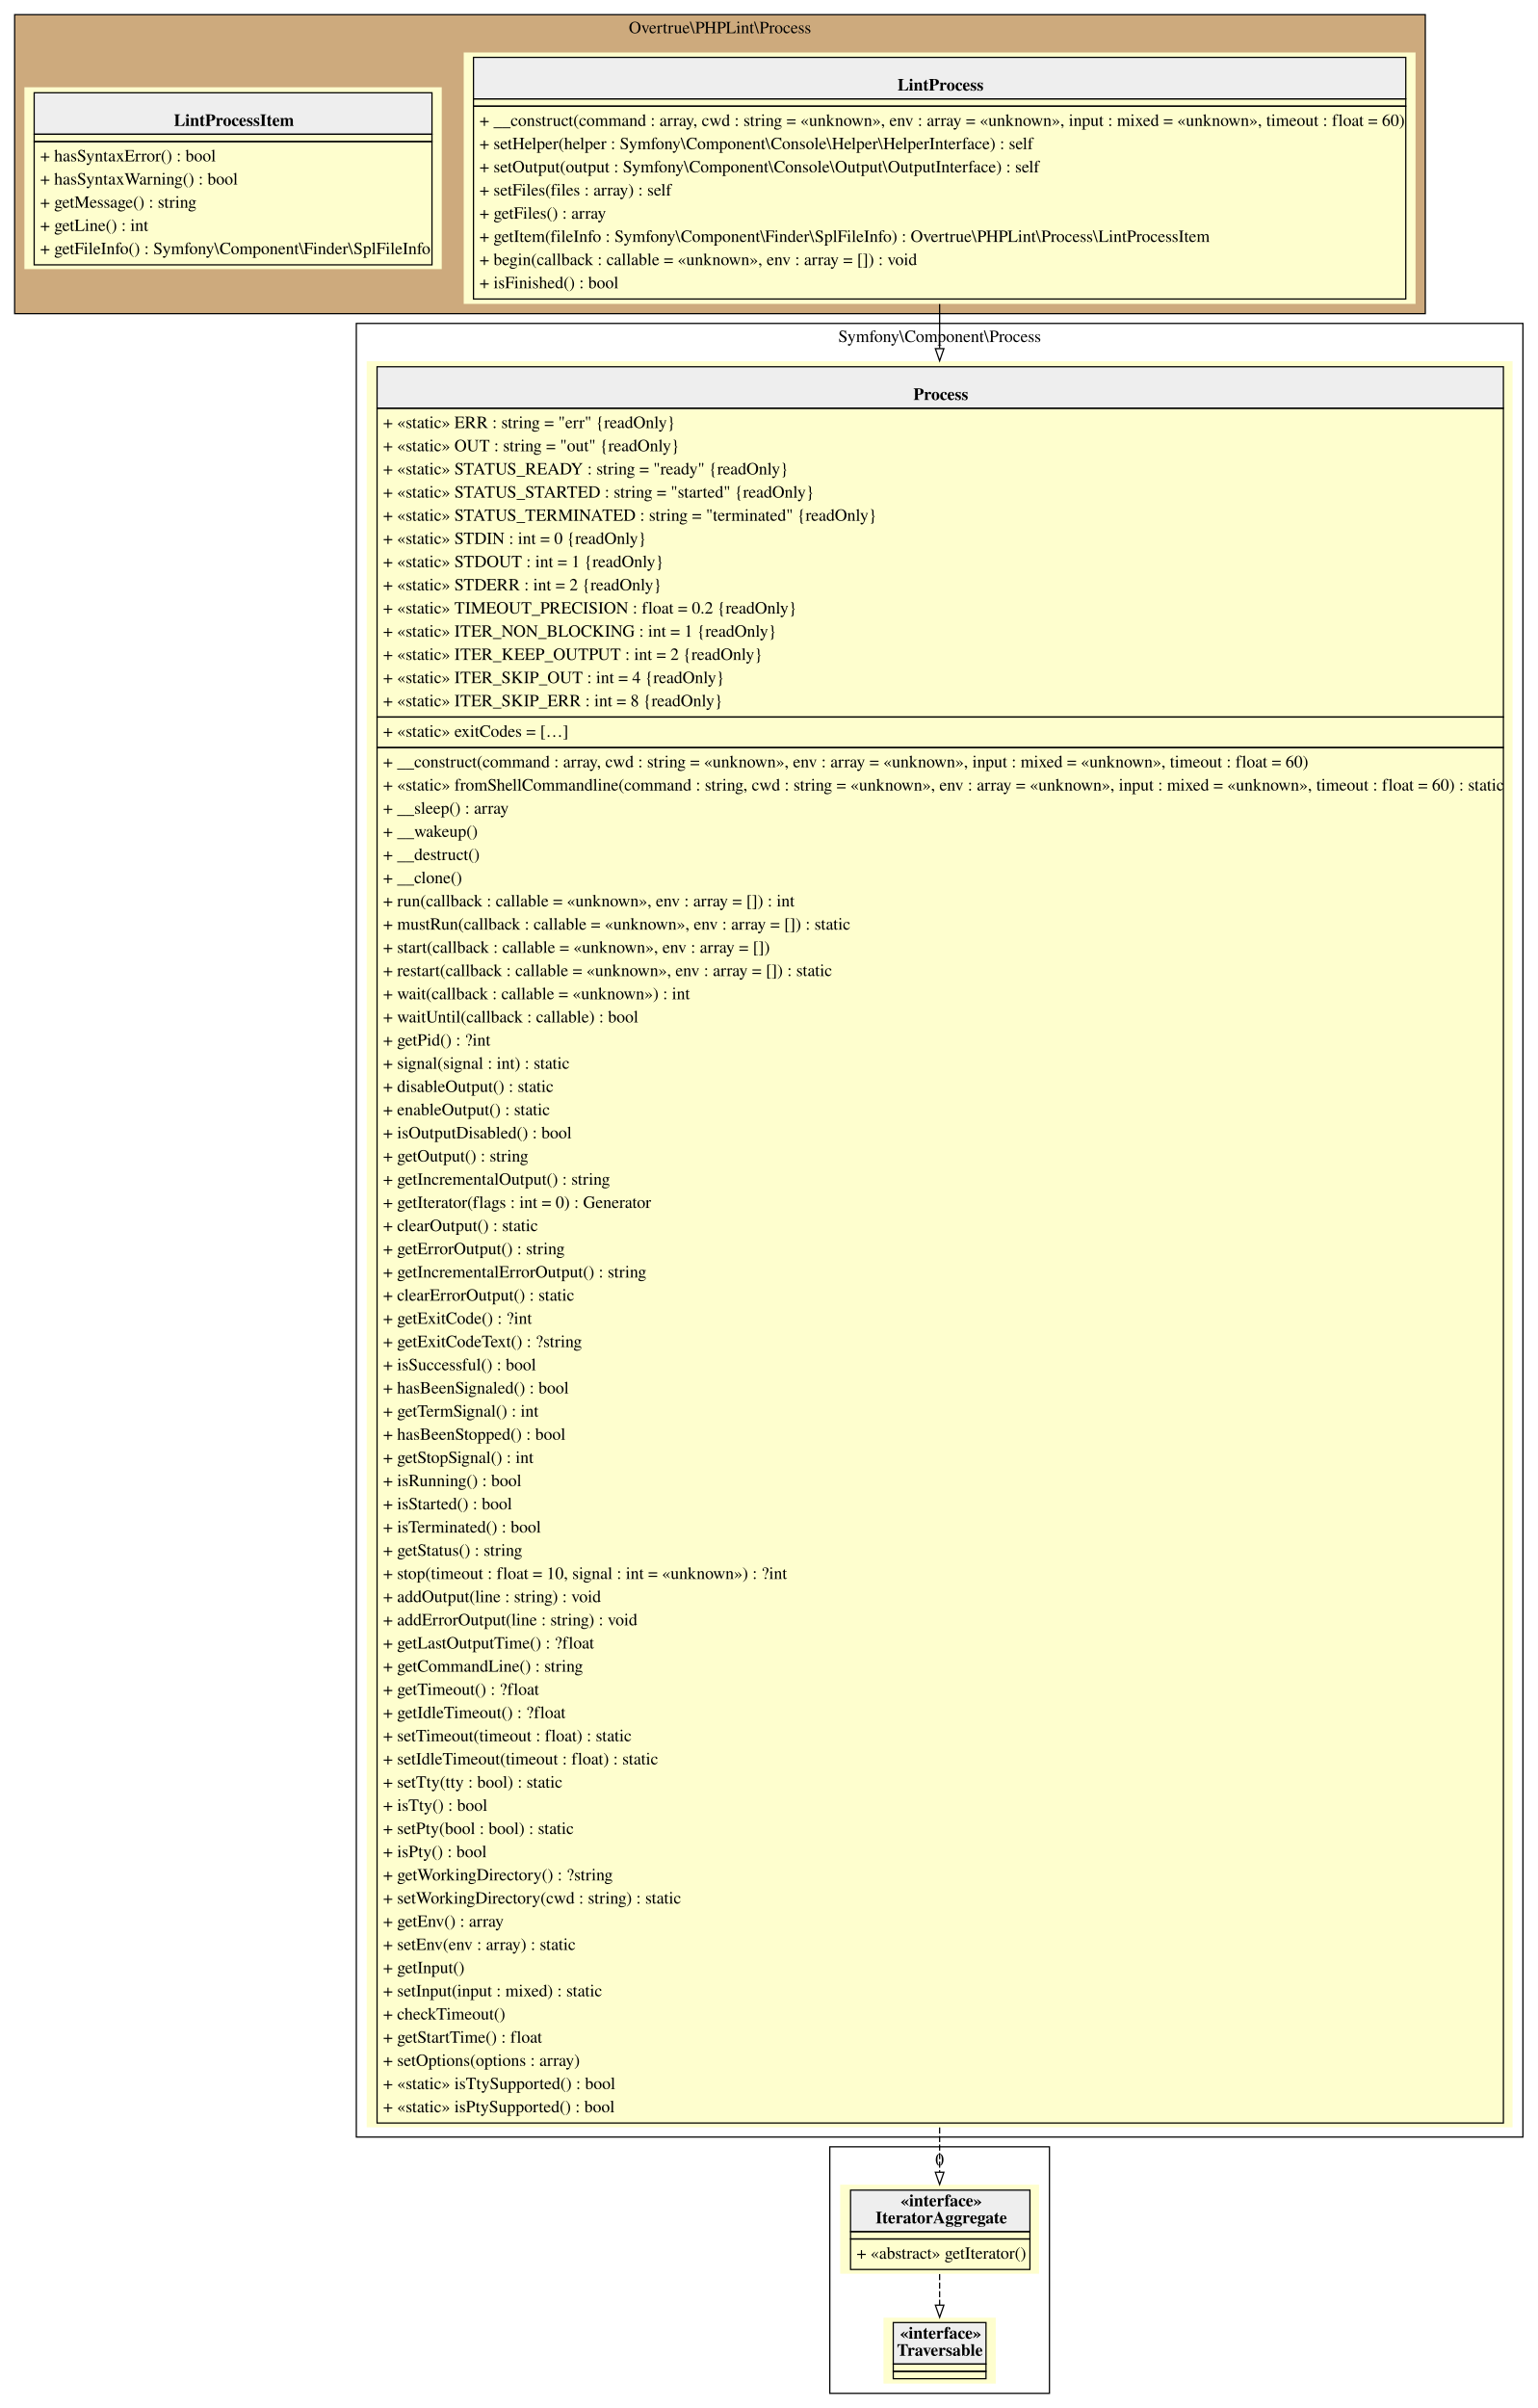
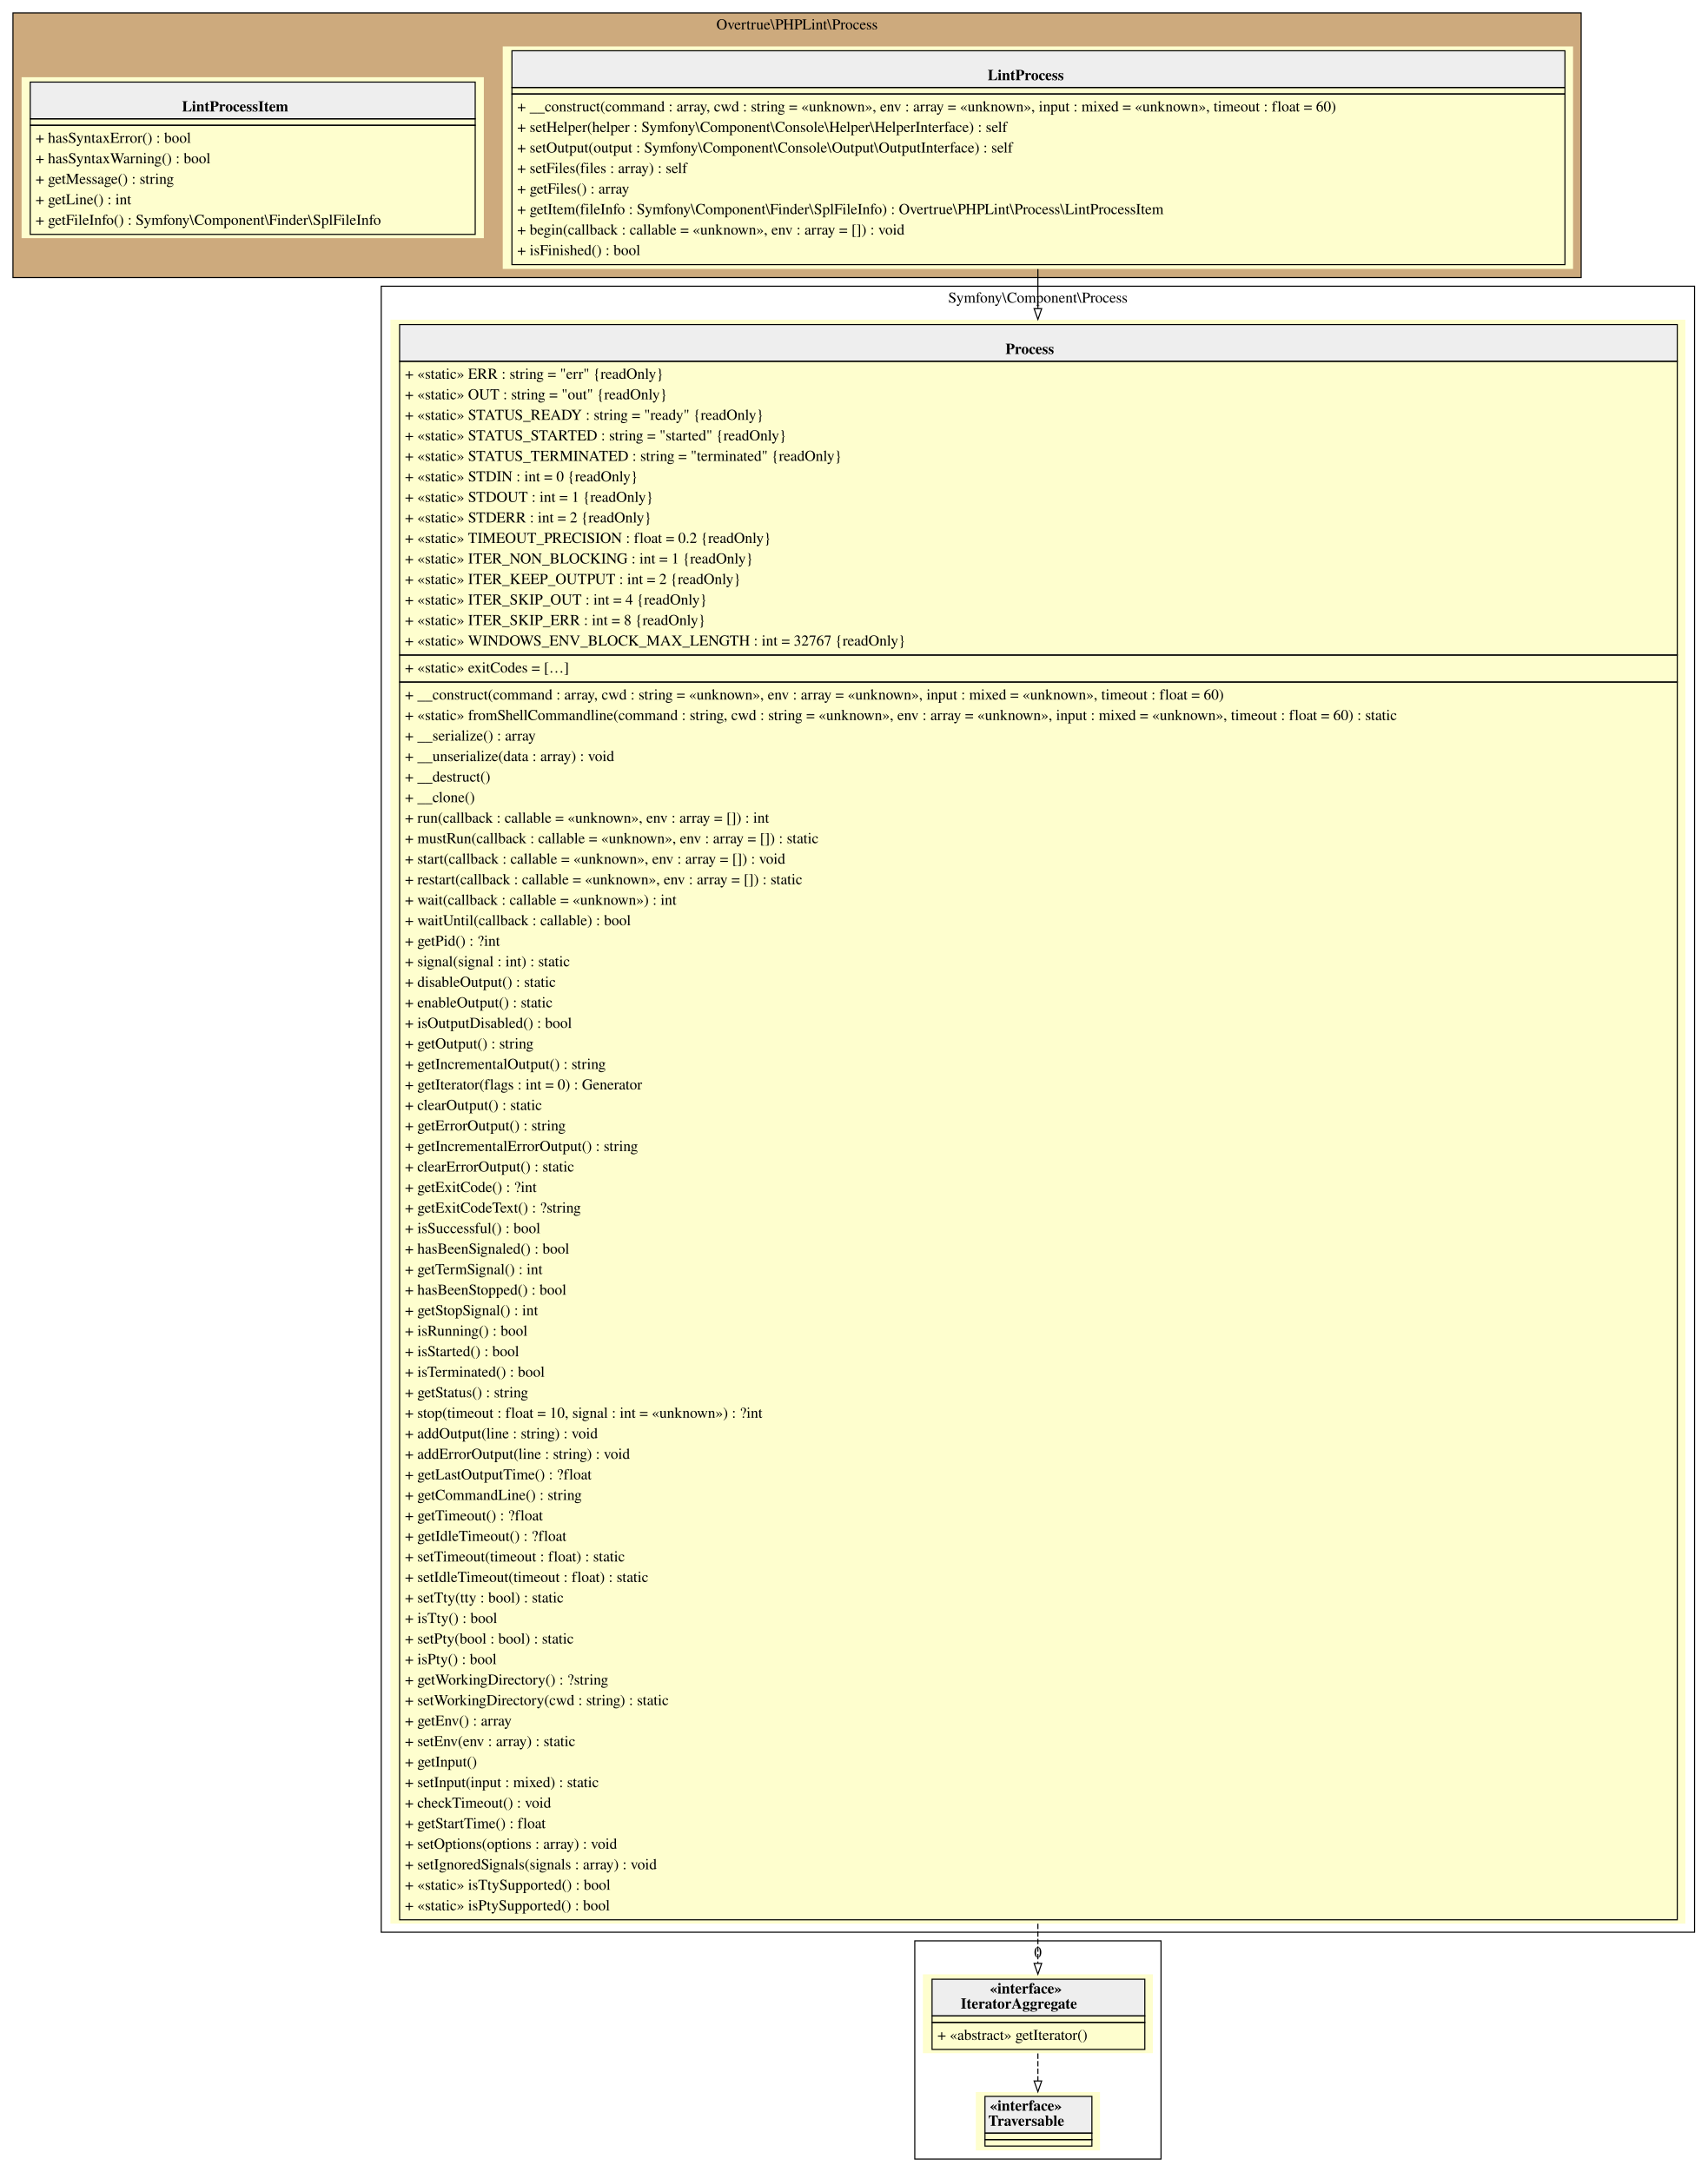
- <svg xmlns="http://www.w3.org/2000/svg" width="1260pt" height="1973pt" viewBox="0.00 0.00 1260.00 1973.00">
-   <g id="graph0" class="graph" transform="scale(1 1) rotate(0) translate(4 1969)">
+ <svg xmlns="http://www.w3.org/2000/svg" width="1581pt" height="2011pt" viewBox="0.00 0.00 1581.00 2011.00">
+   <g id="graph0" class="graph" transform="scale(1 1) rotate(0) translate(4 2007)">
    <g id="clust1" class="cluster">
-       <polygon fill="#cdaa7d" stroke="black" points="8,-1712 8,-1957 1164,-1957 1164,-1712 8,-1712" />
-       <text text-anchor="middle" x="586" y="-1941.8" font-family="Times,serif" font-size="14.00">Overtrue\PHPLint\Process</text>
+       <polygon fill="#cdaa7d" stroke="black" points="8,-1750 8,-1995 1460,-1995 1460,-1750 8,-1750" />
+       <text text-anchor="middle" x="734" y="-1979.8" font-family="Times,serif" font-size="14.00">Overtrue\PHPLint\Process</text>
    </g>
    <g id="clust2" class="cluster">
-       <polygon fill="transparent" stroke="black" points="288,-218 288,-1704 1244,-1704 1244,-218 288,-218" />
-       <text text-anchor="middle" x="766" y="-1688.8" font-family="Times,serif" font-size="14.00">Symfony\Component\Process</text>
+       <polygon fill="transparent" stroke="black" points="349,-218 349,-1742 1565,-1742 1565,-218 349,-218" />
+       <text text-anchor="middle" x="957" y="-1726.8" font-family="Times,serif" font-size="14.00">Symfony\Component\Process</text>
    </g>
    <g id="clust3" class="cluster">
-       <polygon fill="transparent" stroke="black" points="676,-8 676,-210 856,-210 856,-8 676,-8" />
-       <text text-anchor="middle" x="766" y="-194.8" font-family="Times,serif" font-size="14.00">0</text>
+       <polygon fill="transparent" stroke="black" points="843,-8 843,-210 1071,-210 1071,-8 843,-8" />
+       <text text-anchor="middle" x="957" y="-194.8" font-family="Times,serif" font-size="14.00">0</text>
    </g>
    <g id="node1" class="node">
-       <polygon fill="#fefece" stroke="transparent" points="1156,-1926 376,-1926 376,-1720 1156,-1720 1156,-1926" />
-       <polygon fill="#eeeeee" stroke="transparent" points="384,-1888 384,-1922 1148,-1922 1148,-1888 384,-1888" />
-       <polygon fill="none" stroke="black" points="384,-1888 384,-1922 1148,-1922 1148,-1888 384,-1888" />
-       <text text-anchor="start" x="731.5" y="-1894.8" font-family="Times,serif" font-weight="bold" font-size="14.00">LintProcess</text>
-       <polygon fill="none" stroke="black" points="384,-1882 384,-1888 1148,-1888 1148,-1882 384,-1882" />
-       <polygon fill="none" stroke="black" points="384,-1724 384,-1882 1148,-1882 1148,-1724 384,-1724" />
-       <text text-anchor="start" x="389" y="-1865.8" font-family="Times,serif" font-size="14.00">+ __construct(command : array, cwd : string = «unknown», env : array = «unknown», input : mixed = «unknown», timeout : float = 60)</text>
-       <text text-anchor="start" x="389" y="-1846.8" font-family="Times,serif" font-size="14.00">+ setHelper(helper : Symfony\Component\Console\Helper\HelperInterface) : self</text>
-       <text text-anchor="start" x="389" y="-1827.8" font-family="Times,serif" font-size="14.00">+ setOutput(output : Symfony\Component\Console\Output\OutputInterface) : self</text>
-       <text text-anchor="start" x="389" y="-1808.8" font-family="Times,serif" font-size="14.00">+ setFiles(files : array) : self</text>
-       <text text-anchor="start" x="389" y="-1789.8" font-family="Times,serif" font-size="14.00">+ getFiles() : array</text>
-       <text text-anchor="start" x="389" y="-1770.8" font-family="Times,serif" font-size="14.00">+ getItem(fileInfo : Symfony\Component\Finder\SplFileInfo) : Overtrue\PHPLint\Process\LintProcessItem</text>
-       <text text-anchor="start" x="389" y="-1751.8" font-family="Times,serif" font-size="14.00">+ begin(callback : callable = «unknown», env : array = []) : void</text>
-       <text text-anchor="start" x="389" y="-1732.8" font-family="Times,serif" font-size="14.00">+ isFinished() : bool</text>
+       <polygon fill="#fefece" stroke="transparent" points="1452.5,-1964 461.5,-1964 461.5,-1758 1452.5,-1758 1452.5,-1964" />
+       <polygon fill="#eeeeee" stroke="transparent" points="470,-1926 470,-1960 1445,-1960 1445,-1926 470,-1926" />
+       <polygon fill="none" stroke="black" points="470,-1926 470,-1960 1445,-1960 1445,-1926 470,-1926" />
+       <text text-anchor="start" x="910.5" y="-1932.8" font-family="Times,serif" font-weight="bold" font-size="14.00">LintProcess</text>
+       <polygon fill="none" stroke="black" points="470,-1920 470,-1926 1445,-1926 1445,-1920 470,-1920" />
+       <polygon fill="none" stroke="black" points="470,-1762 470,-1920 1445,-1920 1445,-1762 470,-1762" />
+       <text text-anchor="start" x="475" y="-1903.8" font-family="Times,serif" font-size="14.00">+ __construct(command : array, cwd : string = «unknown», env : array = «unknown», input : mixed = «unknown», timeout : float = 60)</text>
+       <text text-anchor="start" x="475" y="-1884.8" font-family="Times,serif" font-size="14.00">+ setHelper(helper : Symfony\Component\Console\Helper\HelperInterface) : self</text>
+       <text text-anchor="start" x="475" y="-1865.8" font-family="Times,serif" font-size="14.00">+ setOutput(output : Symfony\Component\Console\Output\OutputInterface) : self</text>
+       <text text-anchor="start" x="475" y="-1846.8" font-family="Times,serif" font-size="14.00">+ setFiles(files : array) : self</text>
+       <text text-anchor="start" x="475" y="-1827.8" font-family="Times,serif" font-size="14.00">+ getFiles() : array</text>
+       <text text-anchor="start" x="475" y="-1808.8" font-family="Times,serif" font-size="14.00">+ getItem(fileInfo : Symfony\Component\Finder\SplFileInfo) : Overtrue\PHPLint\Process\LintProcessItem</text>
+       <text text-anchor="start" x="475" y="-1789.8" font-family="Times,serif" font-size="14.00">+ begin(callback : callable = «unknown», env : array = []) : void</text>
+       <text text-anchor="start" x="475" y="-1770.8" font-family="Times,serif" font-size="14.00">+ isFinished() : bool</text>
    </g>
    <g id="node3" class="node">
-       <polygon fill="#fefece" stroke="transparent" points="1235.5,-1673 296.5,-1673 296.5,-226 1235.5,-226 1235.5,-1673" />
-       <polygon fill="#eeeeee" stroke="transparent" points="305,-1634.5 305,-1668.5 1228,-1668.5 1228,-1634.5 305,-1634.5" />
-       <polygon fill="none" stroke="black" points="305,-1634.5 305,-1668.5 1228,-1668.5 1228,-1634.5 305,-1634.5" />
-       <text text-anchor="start" x="744.5" y="-1641.3" font-family="Times,serif" font-weight="bold" font-size="14.00">Process</text>
-       <polygon fill="none" stroke="black" points="305,-1381.5 305,-1634.5 1228,-1634.5 1228,-1381.5 305,-1381.5" />
-       <text text-anchor="start" x="310" y="-1618.3" font-family="Times,serif" font-size="14.00">+ «static» ERR : string = "err" {readOnly}</text>
-       <text text-anchor="start" x="310" y="-1599.3" font-family="Times,serif" font-size="14.00">+ «static» OUT : string = "out" {readOnly}</text>
-       <text text-anchor="start" x="310" y="-1580.3" font-family="Times,serif" font-size="14.00">+ «static» STATUS_READY : string = "ready" {readOnly}</text>
-       <text text-anchor="start" x="310" y="-1561.3" font-family="Times,serif" font-size="14.00">+ «static» STATUS_STARTED : string = "started" {readOnly}</text>
-       <text text-anchor="start" x="310" y="-1542.3" font-family="Times,serif" font-size="14.00">+ «static» STATUS_TERMINATED : string = "terminated" {readOnly}</text>
-       <text text-anchor="start" x="310" y="-1523.3" font-family="Times,serif" font-size="14.00">+ «static» STDIN : int = 0 {readOnly}</text>
-       <text text-anchor="start" x="310" y="-1504.3" font-family="Times,serif" font-size="14.00">+ «static» STDOUT : int = 1 {readOnly}</text>
-       <text text-anchor="start" x="310" y="-1485.3" font-family="Times,serif" font-size="14.00">+ «static» STDERR : int = 2 {readOnly}</text>
-       <text text-anchor="start" x="310" y="-1466.3" font-family="Times,serif" font-size="14.00">+ «static» TIMEOUT_PRECISION : float = 0.2 {readOnly}</text>
-       <text text-anchor="start" x="310" y="-1447.3" font-family="Times,serif" font-size="14.00">+ «static» ITER_NON_BLOCKING : int = 1 {readOnly}</text>
-       <text text-anchor="start" x="310" y="-1428.3" font-family="Times,serif" font-size="14.00">+ «static» ITER_KEEP_OUTPUT : int = 2 {readOnly}</text>
-       <text text-anchor="start" x="310" y="-1409.3" font-family="Times,serif" font-size="14.00">+ «static» ITER_SKIP_OUT : int = 4 {readOnly}</text>
-       <text text-anchor="start" x="310" y="-1390.3" font-family="Times,serif" font-size="14.00">+ «static» ITER_SKIP_ERR : int = 8 {readOnly}</text>
-       <polygon fill="none" stroke="black" points="305,-1356.5 305,-1381.5 1228,-1381.5 1228,-1356.5 305,-1356.5" />
-       <text text-anchor="start" x="310" y="-1365.3" font-family="Times,serif" font-size="14.00">+ «static» exitCodes = […]</text>
-       <polygon fill="none" stroke="black" points="305,-229.5 305,-1356.5 1228,-1356.5 1228,-229.5 305,-229.5" />
-       <text text-anchor="start" x="310" y="-1340.3" font-family="Times,serif" font-size="14.00">+ __construct(command : array, cwd : string = «unknown», env : array = «unknown», input : mixed = «unknown», timeout : float = 60)</text>
-       <text text-anchor="start" x="310" y="-1321.3" font-family="Times,serif" font-size="14.00">+ «static» fromShellCommandline(command : string, cwd : string = «unknown», env : array = «unknown», input : mixed = «unknown», timeout : float = 60) : static</text>
-       <text text-anchor="start" x="310" y="-1302.3" font-family="Times,serif" font-size="14.00">+ __sleep() : array</text>
-       <text text-anchor="start" x="310" y="-1283.3" font-family="Times,serif" font-size="14.00">+ __wakeup()</text>
-       <text text-anchor="start" x="310" y="-1264.3" font-family="Times,serif" font-size="14.00">+ __destruct()</text>
-       <text text-anchor="start" x="310" y="-1245.3" font-family="Times,serif" font-size="14.00">+ __clone()</text>
-       <text text-anchor="start" x="310" y="-1226.3" font-family="Times,serif" font-size="14.00">+ run(callback : callable = «unknown», env : array = []) : int</text>
-       <text text-anchor="start" x="310" y="-1207.3" font-family="Times,serif" font-size="14.00">+ mustRun(callback : callable = «unknown», env : array = []) : static</text>
-       <text text-anchor="start" x="310" y="-1188.3" font-family="Times,serif" font-size="14.00">+ start(callback : callable = «unknown», env : array = [])</text>
-       <text text-anchor="start" x="310" y="-1169.3" font-family="Times,serif" font-size="14.00">+ restart(callback : callable = «unknown», env : array = []) : static</text>
-       <text text-anchor="start" x="310" y="-1150.3" font-family="Times,serif" font-size="14.00">+ wait(callback : callable = «unknown») : int</text>
-       <text text-anchor="start" x="310" y="-1131.3" font-family="Times,serif" font-size="14.00">+ waitUntil(callback : callable) : bool</text>
-       <text text-anchor="start" x="310" y="-1112.3" font-family="Times,serif" font-size="14.00">+ getPid() : ?int</text>
-       <text text-anchor="start" x="310" y="-1093.3" font-family="Times,serif" font-size="14.00">+ signal(signal : int) : static</text>
-       <text text-anchor="start" x="310" y="-1074.3" font-family="Times,serif" font-size="14.00">+ disableOutput() : static</text>
-       <text text-anchor="start" x="310" y="-1055.3" font-family="Times,serif" font-size="14.00">+ enableOutput() : static</text>
-       <text text-anchor="start" x="310" y="-1036.3" font-family="Times,serif" font-size="14.00">+ isOutputDisabled() : bool</text>
-       <text text-anchor="start" x="310" y="-1017.3" font-family="Times,serif" font-size="14.00">+ getOutput() : string</text>
-       <text text-anchor="start" x="310" y="-998.3" font-family="Times,serif" font-size="14.00">+ getIncrementalOutput() : string</text>
-       <text text-anchor="start" x="310" y="-979.3" font-family="Times,serif" font-size="14.00">+ getIterator(flags : int = 0) : Generator</text>
-       <text text-anchor="start" x="310" y="-960.3" font-family="Times,serif" font-size="14.00">+ clearOutput() : static</text>
-       <text text-anchor="start" x="310" y="-941.3" font-family="Times,serif" font-size="14.00">+ getErrorOutput() : string</text>
-       <text text-anchor="start" x="310" y="-922.3" font-family="Times,serif" font-size="14.00">+ getIncrementalErrorOutput() : string</text>
-       <text text-anchor="start" x="310" y="-903.3" font-family="Times,serif" font-size="14.00">+ clearErrorOutput() : static</text>
-       <text text-anchor="start" x="310" y="-884.3" font-family="Times,serif" font-size="14.00">+ getExitCode() : ?int</text>
-       <text text-anchor="start" x="310" y="-865.3" font-family="Times,serif" font-size="14.00">+ getExitCodeText() : ?string</text>
-       <text text-anchor="start" x="310" y="-846.3" font-family="Times,serif" font-size="14.00">+ isSuccessful() : bool</text>
-       <text text-anchor="start" x="310" y="-827.3" font-family="Times,serif" font-size="14.00">+ hasBeenSignaled() : bool</text>
-       <text text-anchor="start" x="310" y="-808.3" font-family="Times,serif" font-size="14.00">+ getTermSignal() : int</text>
-       <text text-anchor="start" x="310" y="-789.3" font-family="Times,serif" font-size="14.00">+ hasBeenStopped() : bool</text>
-       <text text-anchor="start" x="310" y="-770.3" font-family="Times,serif" font-size="14.00">+ getStopSignal() : int</text>
-       <text text-anchor="start" x="310" y="-751.3" font-family="Times,serif" font-size="14.00">+ isRunning() : bool</text>
-       <text text-anchor="start" x="310" y="-732.3" font-family="Times,serif" font-size="14.00">+ isStarted() : bool</text>
-       <text text-anchor="start" x="310" y="-713.3" font-family="Times,serif" font-size="14.00">+ isTerminated() : bool</text>
-       <text text-anchor="start" x="310" y="-694.3" font-family="Times,serif" font-size="14.00">+ getStatus() : string</text>
-       <text text-anchor="start" x="310" y="-675.3" font-family="Times,serif" font-size="14.00">+ stop(timeout : float = 10, signal : int = «unknown») : ?int</text>
-       <text text-anchor="start" x="310" y="-656.3" font-family="Times,serif" font-size="14.00">+ addOutput(line : string) : void</text>
-       <text text-anchor="start" x="310" y="-637.3" font-family="Times,serif" font-size="14.00">+ addErrorOutput(line : string) : void</text>
-       <text text-anchor="start" x="310" y="-618.3" font-family="Times,serif" font-size="14.00">+ getLastOutputTime() : ?float</text>
-       <text text-anchor="start" x="310" y="-599.3" font-family="Times,serif" font-size="14.00">+ getCommandLine() : string</text>
-       <text text-anchor="start" x="310" y="-580.3" font-family="Times,serif" font-size="14.00">+ getTimeout() : ?float</text>
-       <text text-anchor="start" x="310" y="-561.3" font-family="Times,serif" font-size="14.00">+ getIdleTimeout() : ?float</text>
-       <text text-anchor="start" x="310" y="-542.3" font-family="Times,serif" font-size="14.00">+ setTimeout(timeout : float) : static</text>
-       <text text-anchor="start" x="310" y="-523.3" font-family="Times,serif" font-size="14.00">+ setIdleTimeout(timeout : float) : static</text>
-       <text text-anchor="start" x="310" y="-504.3" font-family="Times,serif" font-size="14.00">+ setTty(tty : bool) : static</text>
-       <text text-anchor="start" x="310" y="-485.3" font-family="Times,serif" font-size="14.00">+ isTty() : bool</text>
-       <text text-anchor="start" x="310" y="-466.3" font-family="Times,serif" font-size="14.00">+ setPty(bool : bool) : static</text>
-       <text text-anchor="start" x="310" y="-447.3" font-family="Times,serif" font-size="14.00">+ isPty() : bool</text>
-       <text text-anchor="start" x="310" y="-428.3" font-family="Times,serif" font-size="14.00">+ getWorkingDirectory() : ?string</text>
-       <text text-anchor="start" x="310" y="-409.3" font-family="Times,serif" font-size="14.00">+ setWorkingDirectory(cwd : string) : static</text>
-       <text text-anchor="start" x="310" y="-390.3" font-family="Times,serif" font-size="14.00">+ getEnv() : array</text>
-       <text text-anchor="start" x="310" y="-371.3" font-family="Times,serif" font-size="14.00">+ setEnv(env : array) : static</text>
-       <text text-anchor="start" x="310" y="-352.3" font-family="Times,serif" font-size="14.00">+ getInput()</text>
-       <text text-anchor="start" x="310" y="-333.3" font-family="Times,serif" font-size="14.00">+ setInput(input : mixed) : static</text>
-       <text text-anchor="start" x="310" y="-314.3" font-family="Times,serif" font-size="14.00">+ checkTimeout()</text>
-       <text text-anchor="start" x="310" y="-295.3" font-family="Times,serif" font-size="14.00">+ getStartTime() : float</text>
-       <text text-anchor="start" x="310" y="-276.3" font-family="Times,serif" font-size="14.00">+ setOptions(options : array)</text>
-       <text text-anchor="start" x="310" y="-257.3" font-family="Times,serif" font-size="14.00">+ «static» isTtySupported() : bool</text>
-       <text text-anchor="start" x="310" y="-238.3" font-family="Times,serif" font-size="14.00">+ «static» isPtySupported() : bool</text>
+       <polygon fill="#fefece" stroke="transparent" points="1556.5,-1711 357.5,-1711 357.5,-226 1556.5,-226 1556.5,-1711" />
+       <polygon fill="#eeeeee" stroke="transparent" points="366,-1672.5 366,-1706.5 1549,-1706.5 1549,-1672.5 366,-1672.5" />
+       <polygon fill="none" stroke="black" points="366,-1672.5 366,-1706.5 1549,-1706.5 1549,-1672.5 366,-1672.5" />
+       <text text-anchor="start" x="927" y="-1679.3" font-family="Times,serif" font-weight="bold" font-size="14.00">Process</text>
+       <polygon fill="none" stroke="black" points="366,-1400.5 366,-1672.5 1549,-1672.5 1549,-1400.5 366,-1400.5" />
+       <text text-anchor="start" x="371" y="-1656.3" font-family="Times,serif" font-size="14.00">+ «static» ERR : string = "err" {readOnly}</text>
+       <text text-anchor="start" x="371" y="-1637.3" font-family="Times,serif" font-size="14.00">+ «static» OUT : string = "out" {readOnly}</text>
+       <text text-anchor="start" x="371" y="-1618.3" font-family="Times,serif" font-size="14.00">+ «static» STATUS_READY : string = "ready" {readOnly}</text>
+       <text text-anchor="start" x="371" y="-1599.3" font-family="Times,serif" font-size="14.00">+ «static» STATUS_STARTED : string = "started" {readOnly}</text>
+       <text text-anchor="start" x="371" y="-1580.3" font-family="Times,serif" font-size="14.00">+ «static» STATUS_TERMINATED : string = "terminated" {readOnly}</text>
+       <text text-anchor="start" x="371" y="-1561.3" font-family="Times,serif" font-size="14.00">+ «static» STDIN : int = 0 {readOnly}</text>
+       <text text-anchor="start" x="371" y="-1542.3" font-family="Times,serif" font-size="14.00">+ «static» STDOUT : int = 1 {readOnly}</text>
+       <text text-anchor="start" x="371" y="-1523.3" font-family="Times,serif" font-size="14.00">+ «static» STDERR : int = 2 {readOnly}</text>
+       <text text-anchor="start" x="371" y="-1504.3" font-family="Times,serif" font-size="14.00">+ «static» TIMEOUT_PRECISION : float = 0.2 {readOnly}</text>
+       <text text-anchor="start" x="371" y="-1485.3" font-family="Times,serif" font-size="14.00">+ «static» ITER_NON_BLOCKING : int = 1 {readOnly}</text>
+       <text text-anchor="start" x="371" y="-1466.3" font-family="Times,serif" font-size="14.00">+ «static» ITER_KEEP_OUTPUT : int = 2 {readOnly}</text>
+       <text text-anchor="start" x="371" y="-1447.3" font-family="Times,serif" font-size="14.00">+ «static» ITER_SKIP_OUT : int = 4 {readOnly}</text>
+       <text text-anchor="start" x="371" y="-1428.3" font-family="Times,serif" font-size="14.00">+ «static» ITER_SKIP_ERR : int = 8 {readOnly}</text>
+       <text text-anchor="start" x="371" y="-1409.3" font-family="Times,serif" font-size="14.00">+ «static» WINDOWS_ENV_BLOCK_MAX_LENGTH : int = 32767 {readOnly}</text>
+       <polygon fill="none" stroke="black" points="366,-1375.5 366,-1400.5 1549,-1400.5 1549,-1375.5 366,-1375.5" />
+       <text text-anchor="start" x="371" y="-1384.3" font-family="Times,serif" font-size="14.00">+ «static» exitCodes = […]</text>
+       <polygon fill="none" stroke="black" points="366,-229.5 366,-1375.5 1549,-1375.5 1549,-229.5 366,-229.5" />
+       <text text-anchor="start" x="371" y="-1359.3" font-family="Times,serif" font-size="14.00">+ __construct(command : array, cwd : string = «unknown», env : array = «unknown», input : mixed = «unknown», timeout : float = 60)</text>
+       <text text-anchor="start" x="371" y="-1340.3" font-family="Times,serif" font-size="14.00">+ «static» fromShellCommandline(command : string, cwd : string = «unknown», env : array = «unknown», input : mixed = «unknown», timeout : float = 60) : static</text>
+       <text text-anchor="start" x="371" y="-1321.3" font-family="Times,serif" font-size="14.00">+ __serialize() : array</text>
+       <text text-anchor="start" x="371" y="-1302.3" font-family="Times,serif" font-size="14.00">+ __unserialize(data : array) : void</text>
+       <text text-anchor="start" x="371" y="-1283.3" font-family="Times,serif" font-size="14.00">+ __destruct()</text>
+       <text text-anchor="start" x="371" y="-1264.3" font-family="Times,serif" font-size="14.00">+ __clone()</text>
+       <text text-anchor="start" x="371" y="-1245.3" font-family="Times,serif" font-size="14.00">+ run(callback : callable = «unknown», env : array = []) : int</text>
+       <text text-anchor="start" x="371" y="-1226.3" font-family="Times,serif" font-size="14.00">+ mustRun(callback : callable = «unknown», env : array = []) : static</text>
+       <text text-anchor="start" x="371" y="-1207.3" font-family="Times,serif" font-size="14.00">+ start(callback : callable = «unknown», env : array = []) : void</text>
+       <text text-anchor="start" x="371" y="-1188.3" font-family="Times,serif" font-size="14.00">+ restart(callback : callable = «unknown», env : array = []) : static</text>
+       <text text-anchor="start" x="371" y="-1169.3" font-family="Times,serif" font-size="14.00">+ wait(callback : callable = «unknown») : int</text>
+       <text text-anchor="start" x="371" y="-1150.3" font-family="Times,serif" font-size="14.00">+ waitUntil(callback : callable) : bool</text>
+       <text text-anchor="start" x="371" y="-1131.3" font-family="Times,serif" font-size="14.00">+ getPid() : ?int</text>
+       <text text-anchor="start" x="371" y="-1112.3" font-family="Times,serif" font-size="14.00">+ signal(signal : int) : static</text>
+       <text text-anchor="start" x="371" y="-1093.3" font-family="Times,serif" font-size="14.00">+ disableOutput() : static</text>
+       <text text-anchor="start" x="371" y="-1074.3" font-family="Times,serif" font-size="14.00">+ enableOutput() : static</text>
+       <text text-anchor="start" x="371" y="-1055.3" font-family="Times,serif" font-size="14.00">+ isOutputDisabled() : bool</text>
+       <text text-anchor="start" x="371" y="-1036.3" font-family="Times,serif" font-size="14.00">+ getOutput() : string</text>
+       <text text-anchor="start" x="371" y="-1017.3" font-family="Times,serif" font-size="14.00">+ getIncrementalOutput() : string</text>
+       <text text-anchor="start" x="371" y="-998.3" font-family="Times,serif" font-size="14.00">+ getIterator(flags : int = 0) : Generator</text>
+       <text text-anchor="start" x="371" y="-979.3" font-family="Times,serif" font-size="14.00">+ clearOutput() : static</text>
+       <text text-anchor="start" x="371" y="-960.3" font-family="Times,serif" font-size="14.00">+ getErrorOutput() : string</text>
+       <text text-anchor="start" x="371" y="-941.3" font-family="Times,serif" font-size="14.00">+ getIncrementalErrorOutput() : string</text>
+       <text text-anchor="start" x="371" y="-922.3" font-family="Times,serif" font-size="14.00">+ clearErrorOutput() : static</text>
+       <text text-anchor="start" x="371" y="-903.3" font-family="Times,serif" font-size="14.00">+ getExitCode() : ?int</text>
+       <text text-anchor="start" x="371" y="-884.3" font-family="Times,serif" font-size="14.00">+ getExitCodeText() : ?string</text>
+       <text text-anchor="start" x="371" y="-865.3" font-family="Times,serif" font-size="14.00">+ isSuccessful() : bool</text>
+       <text text-anchor="start" x="371" y="-846.3" font-family="Times,serif" font-size="14.00">+ hasBeenSignaled() : bool</text>
+       <text text-anchor="start" x="371" y="-827.3" font-family="Times,serif" font-size="14.00">+ getTermSignal() : int</text>
+       <text text-anchor="start" x="371" y="-808.3" font-family="Times,serif" font-size="14.00">+ hasBeenStopped() : bool</text>
+       <text text-anchor="start" x="371" y="-789.3" font-family="Times,serif" font-size="14.00">+ getStopSignal() : int</text>
+       <text text-anchor="start" x="371" y="-770.3" font-family="Times,serif" font-size="14.00">+ isRunning() : bool</text>
+       <text text-anchor="start" x="371" y="-751.3" font-family="Times,serif" font-size="14.00">+ isStarted() : bool</text>
+       <text text-anchor="start" x="371" y="-732.3" font-family="Times,serif" font-size="14.00">+ isTerminated() : bool</text>
+       <text text-anchor="start" x="371" y="-713.3" font-family="Times,serif" font-size="14.00">+ getStatus() : string</text>
+       <text text-anchor="start" x="371" y="-694.3" font-family="Times,serif" font-size="14.00">+ stop(timeout : float = 10, signal : int = «unknown») : ?int</text>
+       <text text-anchor="start" x="371" y="-675.3" font-family="Times,serif" font-size="14.00">+ addOutput(line : string) : void</text>
+       <text text-anchor="start" x="371" y="-656.3" font-family="Times,serif" font-size="14.00">+ addErrorOutput(line : string) : void</text>
+       <text text-anchor="start" x="371" y="-637.3" font-family="Times,serif" font-size="14.00">+ getLastOutputTime() : ?float</text>
+       <text text-anchor="start" x="371" y="-618.3" font-family="Times,serif" font-size="14.00">+ getCommandLine() : string</text>
+       <text text-anchor="start" x="371" y="-599.3" font-family="Times,serif" font-size="14.00">+ getTimeout() : ?float</text>
+       <text text-anchor="start" x="371" y="-580.3" font-family="Times,serif" font-size="14.00">+ getIdleTimeout() : ?float</text>
+       <text text-anchor="start" x="371" y="-561.3" font-family="Times,serif" font-size="14.00">+ setTimeout(timeout : float) : static</text>
+       <text text-anchor="start" x="371" y="-542.3" font-family="Times,serif" font-size="14.00">+ setIdleTimeout(timeout : float) : static</text>
+       <text text-anchor="start" x="371" y="-523.3" font-family="Times,serif" font-size="14.00">+ setTty(tty : bool) : static</text>
+       <text text-anchor="start" x="371" y="-504.3" font-family="Times,serif" font-size="14.00">+ isTty() : bool</text>
+       <text text-anchor="start" x="371" y="-485.3" font-family="Times,serif" font-size="14.00">+ setPty(bool : bool) : static</text>
+       <text text-anchor="start" x="371" y="-466.3" font-family="Times,serif" font-size="14.00">+ isPty() : bool</text>
+       <text text-anchor="start" x="371" y="-447.3" font-family="Times,serif" font-size="14.00">+ getWorkingDirectory() : ?string</text>
+       <text text-anchor="start" x="371" y="-428.3" font-family="Times,serif" font-size="14.00">+ setWorkingDirectory(cwd : string) : static</text>
+       <text text-anchor="start" x="371" y="-409.3" font-family="Times,serif" font-size="14.00">+ getEnv() : array</text>
+       <text text-anchor="start" x="371" y="-390.3" font-family="Times,serif" font-size="14.00">+ setEnv(env : array) : static</text>
+       <text text-anchor="start" x="371" y="-371.3" font-family="Times,serif" font-size="14.00">+ getInput()</text>
+       <text text-anchor="start" x="371" y="-352.3" font-family="Times,serif" font-size="14.00">+ setInput(input : mixed) : static</text>
+       <text text-anchor="start" x="371" y="-333.3" font-family="Times,serif" font-size="14.00">+ checkTimeout() : void</text>
+       <text text-anchor="start" x="371" y="-314.3" font-family="Times,serif" font-size="14.00">+ getStartTime() : float</text>
+       <text text-anchor="start" x="371" y="-295.3" font-family="Times,serif" font-size="14.00">+ setOptions(options : array) : void</text>
+       <text text-anchor="start" x="371" y="-276.3" font-family="Times,serif" font-size="14.00">+ setIgnoredSignals(signals : array) : void</text>
+       <text text-anchor="start" x="371" y="-257.3" font-family="Times,serif" font-size="14.00">+ «static» isTtySupported() : bool</text>
+       <text text-anchor="start" x="371" y="-238.3" font-family="Times,serif" font-size="14.00">+ «static» isPtySupported() : bool</text>
    </g>
    <g id="edge3" class="edge">
-       <path fill="none" stroke="black" d="M766,-1719.89C766,-1708.54 766,-1696.44 766,-1683.69" />
-       <polygon fill="none" stroke="black" points="769.5,-1683.33 766,-1673.33 762.5,-1683.33 769.5,-1683.33" />
+       <path fill="none" stroke="black" d="M957,-1757.85C957,-1746.49 957,-1734.38 957,-1721.62" />
+       <polygon fill="none" stroke="black" points="960.5,-1721.24 957,-1711.24 953.5,-1721.24 960.5,-1721.24" />
    </g>
    <g id="node2" class="node">
-       <polygon fill="#fefece" stroke="transparent" points="358,-1897.5 16,-1897.5 16,-1748.5 358,-1748.5 358,-1897.5" />
-       <polygon fill="#eeeeee" stroke="transparent" points="24,-1859 24,-1893 350,-1893 350,-1859 24,-1859" />
-       <polygon fill="none" stroke="black" points="24,-1859 24,-1893 350,-1893 350,-1859 24,-1859" />
-       <text text-anchor="start" x="138.5" y="-1865.8" font-family="Times,serif" font-weight="bold" font-size="14.00">LintProcessItem</text>
-       <polygon fill="none" stroke="black" points="24,-1853 24,-1859 350,-1859 350,-1853 24,-1853" />
-       <polygon fill="none" stroke="black" points="24,-1752 24,-1853 350,-1853 350,-1752 24,-1752" />
-       <text text-anchor="start" x="29" y="-1836.8" font-family="Times,serif" font-size="14.00">+ hasSyntaxError() : bool</text>
-       <text text-anchor="start" x="29" y="-1817.8" font-family="Times,serif" font-size="14.00">+ hasSyntaxWarning() : bool</text>
-       <text text-anchor="start" x="29" y="-1798.8" font-family="Times,serif" font-size="14.00">+ getMessage() : string</text>
-       <text text-anchor="start" x="29" y="-1779.8" font-family="Times,serif" font-size="14.00">+ getLine() : int</text>
-       <text text-anchor="start" x="29" y="-1760.8" font-family="Times,serif" font-size="14.00">+ getFileInfo() : Symfony\Component\Finder\SplFileInfo</text>
+       <polygon fill="#fefece" stroke="transparent" points="444,-1935.5 16,-1935.5 16,-1786.5 444,-1786.5 444,-1935.5" />
+       <polygon fill="#eeeeee" stroke="transparent" points="24,-1897 24,-1931 436,-1931 436,-1897 24,-1897" />
+       <polygon fill="none" stroke="black" points="24,-1897 24,-1931 436,-1931 436,-1897 24,-1897" />
+       <text text-anchor="start" x="164.5" y="-1903.8" font-family="Times,serif" font-weight="bold" font-size="14.00">LintProcessItem</text>
+       <polygon fill="none" stroke="black" points="24,-1891 24,-1897 436,-1897 436,-1891 24,-1891" />
+       <polygon fill="none" stroke="black" points="24,-1790 24,-1891 436,-1891 436,-1790 24,-1790" />
+       <text text-anchor="start" x="29" y="-1874.8" font-family="Times,serif" font-size="14.00">+ hasSyntaxError() : bool</text>
+       <text text-anchor="start" x="29" y="-1855.8" font-family="Times,serif" font-size="14.00">+ hasSyntaxWarning() : bool</text>
+       <text text-anchor="start" x="29" y="-1836.8" font-family="Times,serif" font-size="14.00">+ getMessage() : string</text>
+       <text text-anchor="start" x="29" y="-1817.8" font-family="Times,serif" font-size="14.00">+ getLine() : int</text>
+       <text text-anchor="start" x="29" y="-1798.8" font-family="Times,serif" font-size="14.00">+ getFileInfo() : Symfony\Component\Finder\SplFileInfo</text>
    </g>
    <g id="node4" class="node">
-       <polygon fill="#fefece" stroke="transparent" points="847.5,-179 684.5,-179 684.5,-106 847.5,-106 847.5,-179" />
-       <polygon fill="#eeeeee" stroke="transparent" points="693,-140.5 693,-174.5 840,-174.5 840,-140.5 693,-140.5" />
-       <polygon fill="none" stroke="black" points="693,-140.5 693,-174.5 840,-174.5 840,-140.5 693,-140.5" />
-       <text text-anchor="start" x="734" y="-161.3" font-family="Times,serif" font-weight="bold" font-size="14.00">«interface»</text>
-       <text text-anchor="start" x="713.5" y="-147.3" font-family="Times,serif" font-weight="bold" font-size="14.00">IteratorAggregate</text>
-       <polygon fill="none" stroke="black" points="693,-134.5 693,-140.5 840,-140.5 840,-134.5 693,-134.5" />
-       <polygon fill="none" stroke="black" points="693,-109.5 693,-134.5 840,-134.5 840,-109.5 693,-109.5" />
-       <text text-anchor="start" x="698" y="-118.3" font-family="Times,serif" font-size="14.00">+ «abstract» getIterator()</text>
+       <polygon fill="#fefece" stroke="transparent" points="1063.5,-179 850.5,-179 850.5,-106 1063.5,-106 1063.5,-179" />
+       <polygon fill="#eeeeee" stroke="transparent" points="859,-140.5 859,-174.5 1056,-174.5 1056,-140.5 859,-140.5" />
+       <polygon fill="none" stroke="black" points="859,-140.5 859,-174.5 1056,-174.5 1056,-140.5 859,-140.5" />
+       <text text-anchor="start" x="912.5" y="-161.3" font-family="Times,serif" font-weight="bold" font-size="14.00">«interface»</text>
+       <text text-anchor="start" x="885.5" y="-147.3" font-family="Times,serif" font-weight="bold" font-size="14.00">IteratorAggregate</text>
+       <polygon fill="none" stroke="black" points="859,-134.5 859,-140.5 1056,-140.5 1056,-134.5 859,-134.5" />
+       <polygon fill="none" stroke="black" points="859,-109.5 859,-134.5 1056,-134.5 1056,-109.5 859,-109.5" />
+       <text text-anchor="start" x="864" y="-118.3" font-family="Times,serif" font-size="14.00">+ «abstract» getIterator()</text>
    </g>
    <g id="edge2" class="edge">
-       <path fill="none" stroke="black" stroke-dasharray="5,2" d="M766,-225.87C766,-212.19 766,-199.91 766,-189.25" />
-       <polygon fill="none" stroke="black" points="769.5,-189.15 766,-179.15 762.5,-189.15 769.5,-189.15" />
+       <path fill="none" stroke="black" stroke-dasharray="5,2" d="M957,-225.9C957,-212.21 957,-199.91 957,-189.25" />
+       <polygon fill="none" stroke="black" points="960.5,-189.14 957,-179.14 953.5,-189.14 960.5,-189.14" />
    </g>
    <g id="node5" class="node">
-       <polygon fill="#fefece" stroke="transparent" points="812,-70 720,-70 720,-16 812,-16 812,-70" />
-       <polygon fill="#eeeeee" stroke="transparent" points="728,-32 728,-66 804,-66 804,-32 728,-32" />
-       <polygon fill="none" stroke="black" points="728,-32 728,-66 804,-66 804,-32 728,-32" />
-       <text text-anchor="start" x="733.5" y="-52.8" font-family="Times,serif" font-weight="bold" font-size="14.00">«interface»</text>
-       <text text-anchor="start" x="731" y="-38.8" font-family="Times,serif" font-weight="bold" font-size="14.00">Traversable</text>
-       <polygon fill="none" stroke="black" points="728,-26 728,-32 804,-32 804,-26 728,-26" />
-       <polygon fill="none" stroke="black" points="728,-20 728,-26 804,-26 804,-20 728,-20" />
+       <polygon fill="#fefece" stroke="transparent" points="1014.5,-70 899.5,-70 899.5,-16 1014.5,-16 1014.5,-70" />
+       <polygon fill="#eeeeee" stroke="transparent" points="908,-32 908,-66 1007,-66 1007,-32 908,-32" />
+       <polygon fill="none" stroke="black" points="908,-32 908,-66 1007,-66 1007,-32 908,-32" />
+       <text text-anchor="start" x="912.5" y="-52.8" font-family="Times,serif" font-weight="bold" font-size="14.00">«interface»</text>
+       <text text-anchor="start" x="911" y="-38.8" font-family="Times,serif" font-weight="bold" font-size="14.00">Traversable</text>
+       <polygon fill="none" stroke="black" points="908,-26 908,-32 1007,-32 1007,-26 908,-26" />
+       <polygon fill="none" stroke="black" points="908,-20 908,-26 1007,-26 1007,-20 908,-20" />
    </g>
    <g id="edge1" class="edge">
-       <path fill="none" stroke="black" stroke-dasharray="5,2" d="M766,-105.75C766,-97.49 766,-88.7 766,-80.42" />
-       <polygon fill="none" stroke="black" points="769.5,-80.28 766,-70.28 762.5,-80.28 769.5,-80.28" />
+       <path fill="none" stroke="black" stroke-dasharray="5,2" d="M957,-105.75C957,-97.49 957,-88.7 957,-80.42" />
+       <polygon fill="none" stroke="black" points="960.5,-80.28 957,-70.28 953.5,-80.28 960.5,-80.28" />
    </g>
  </g>
</svg>
